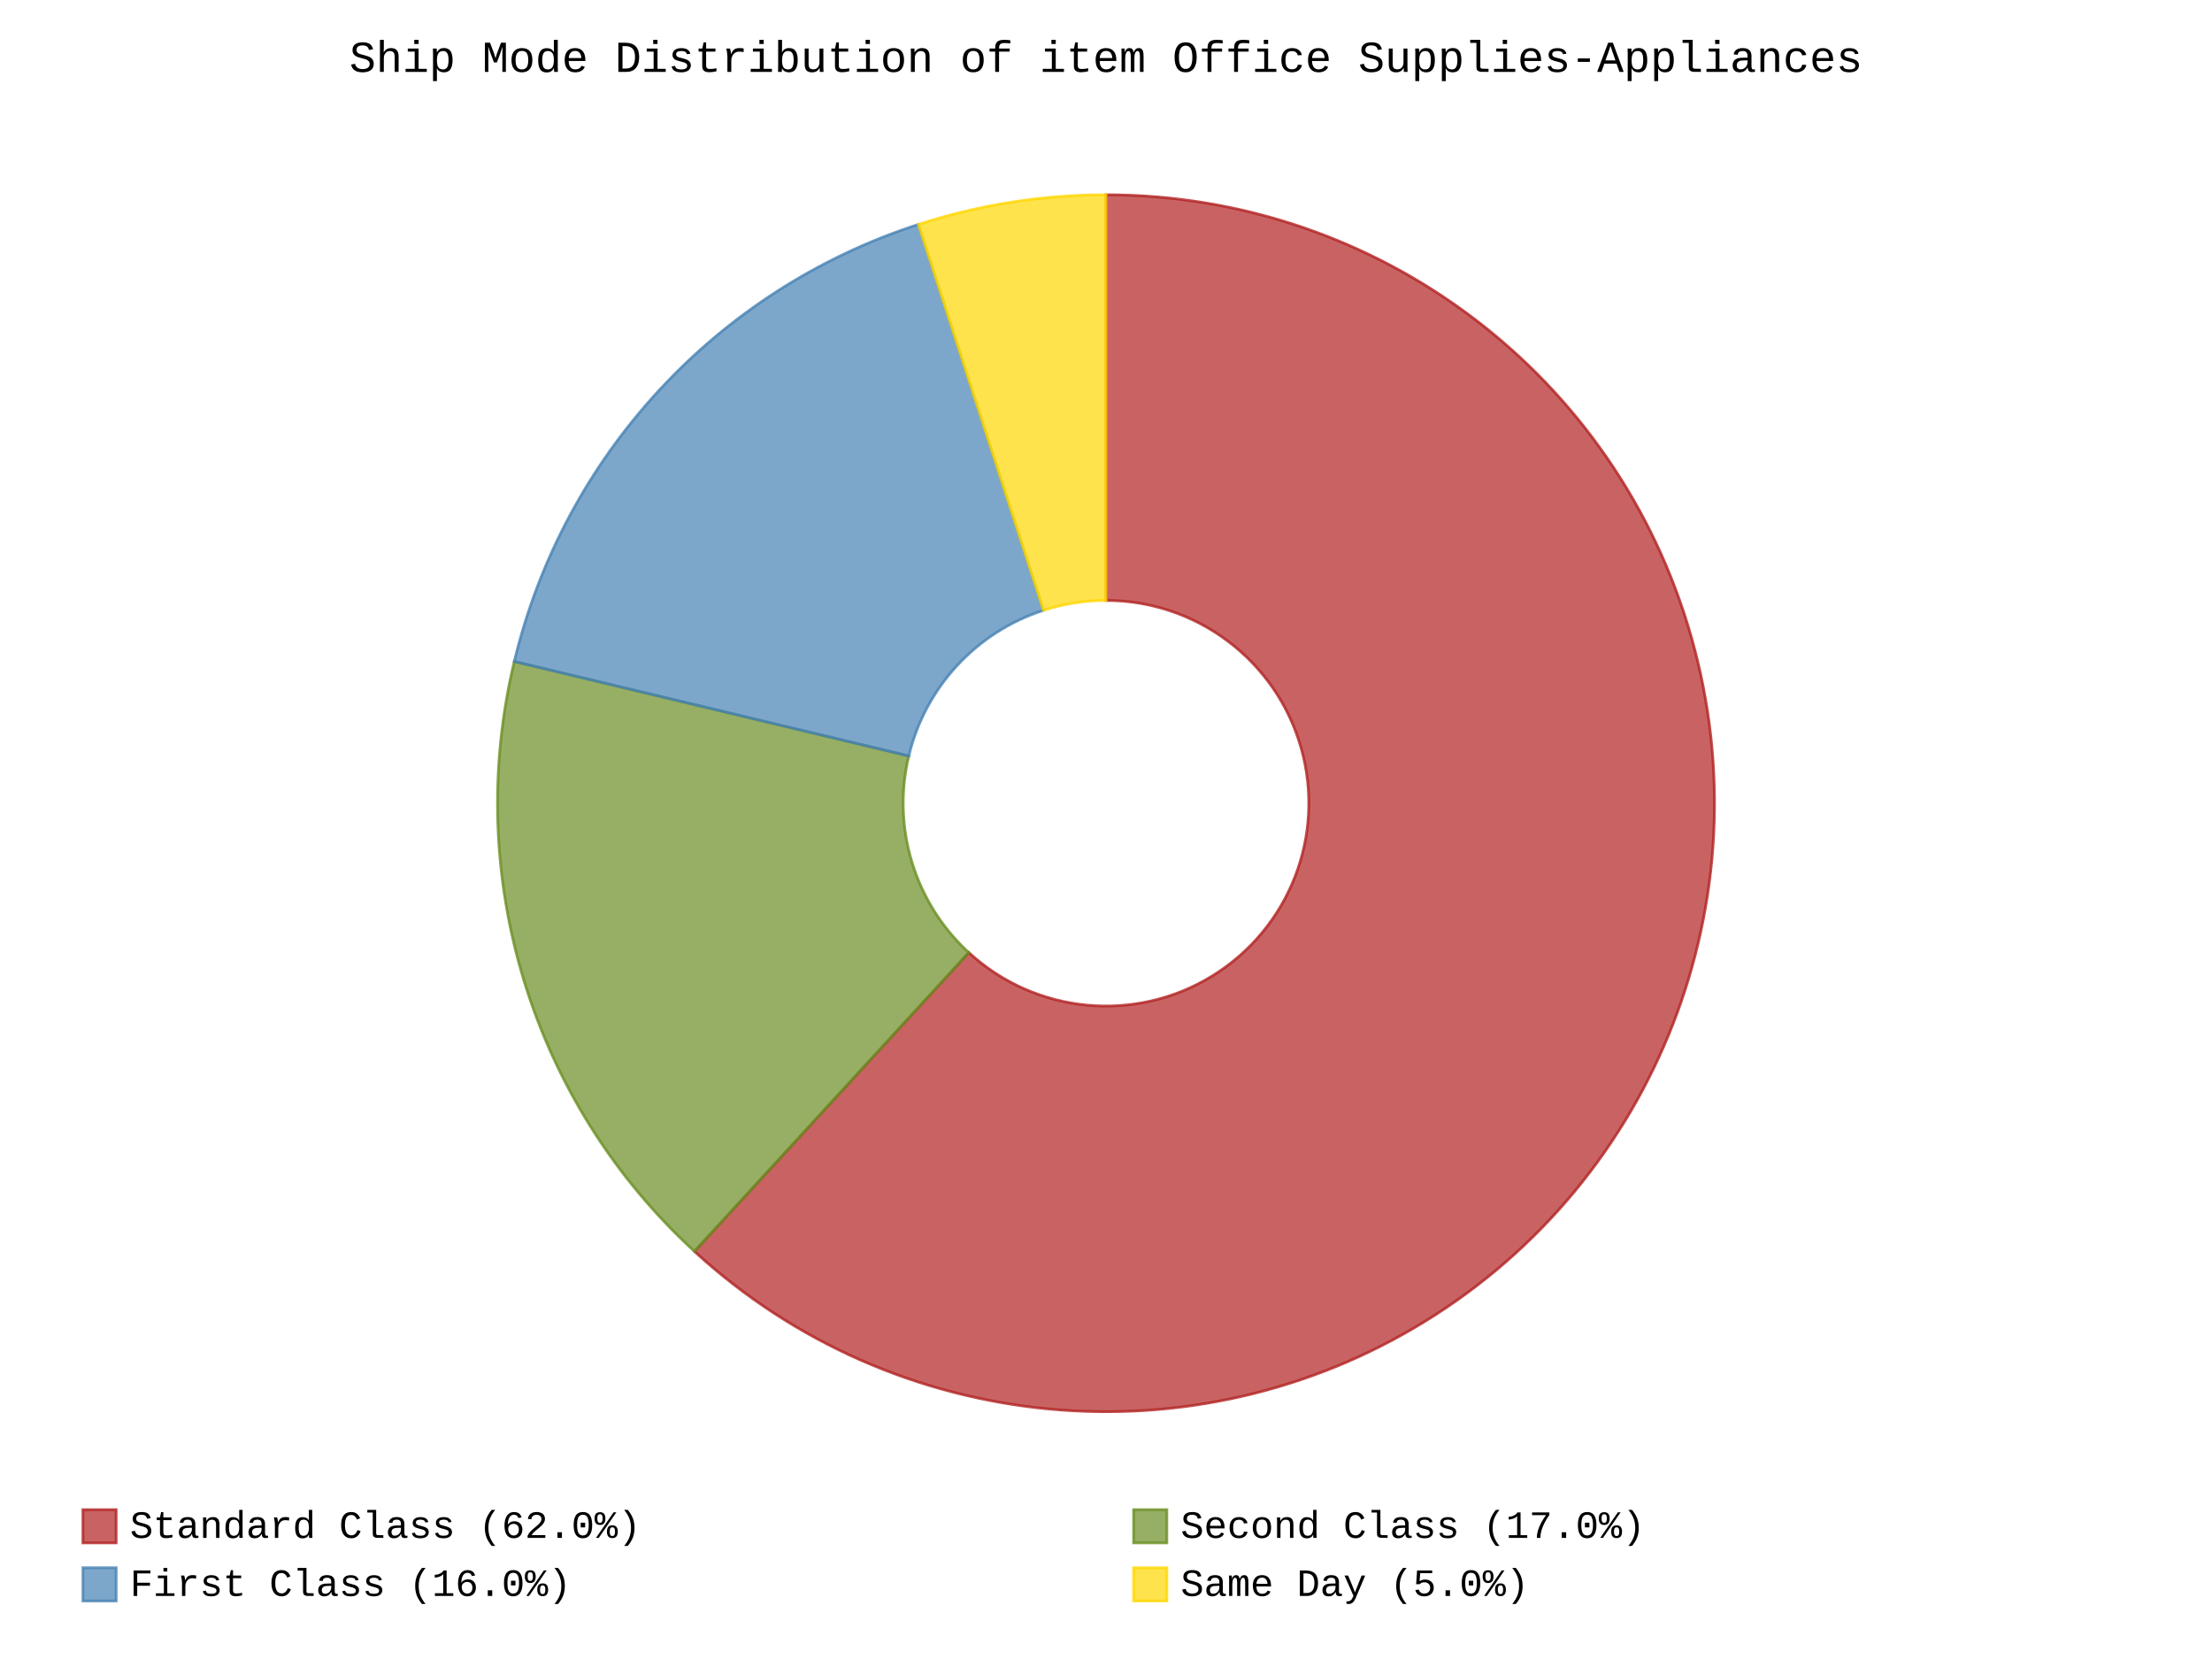
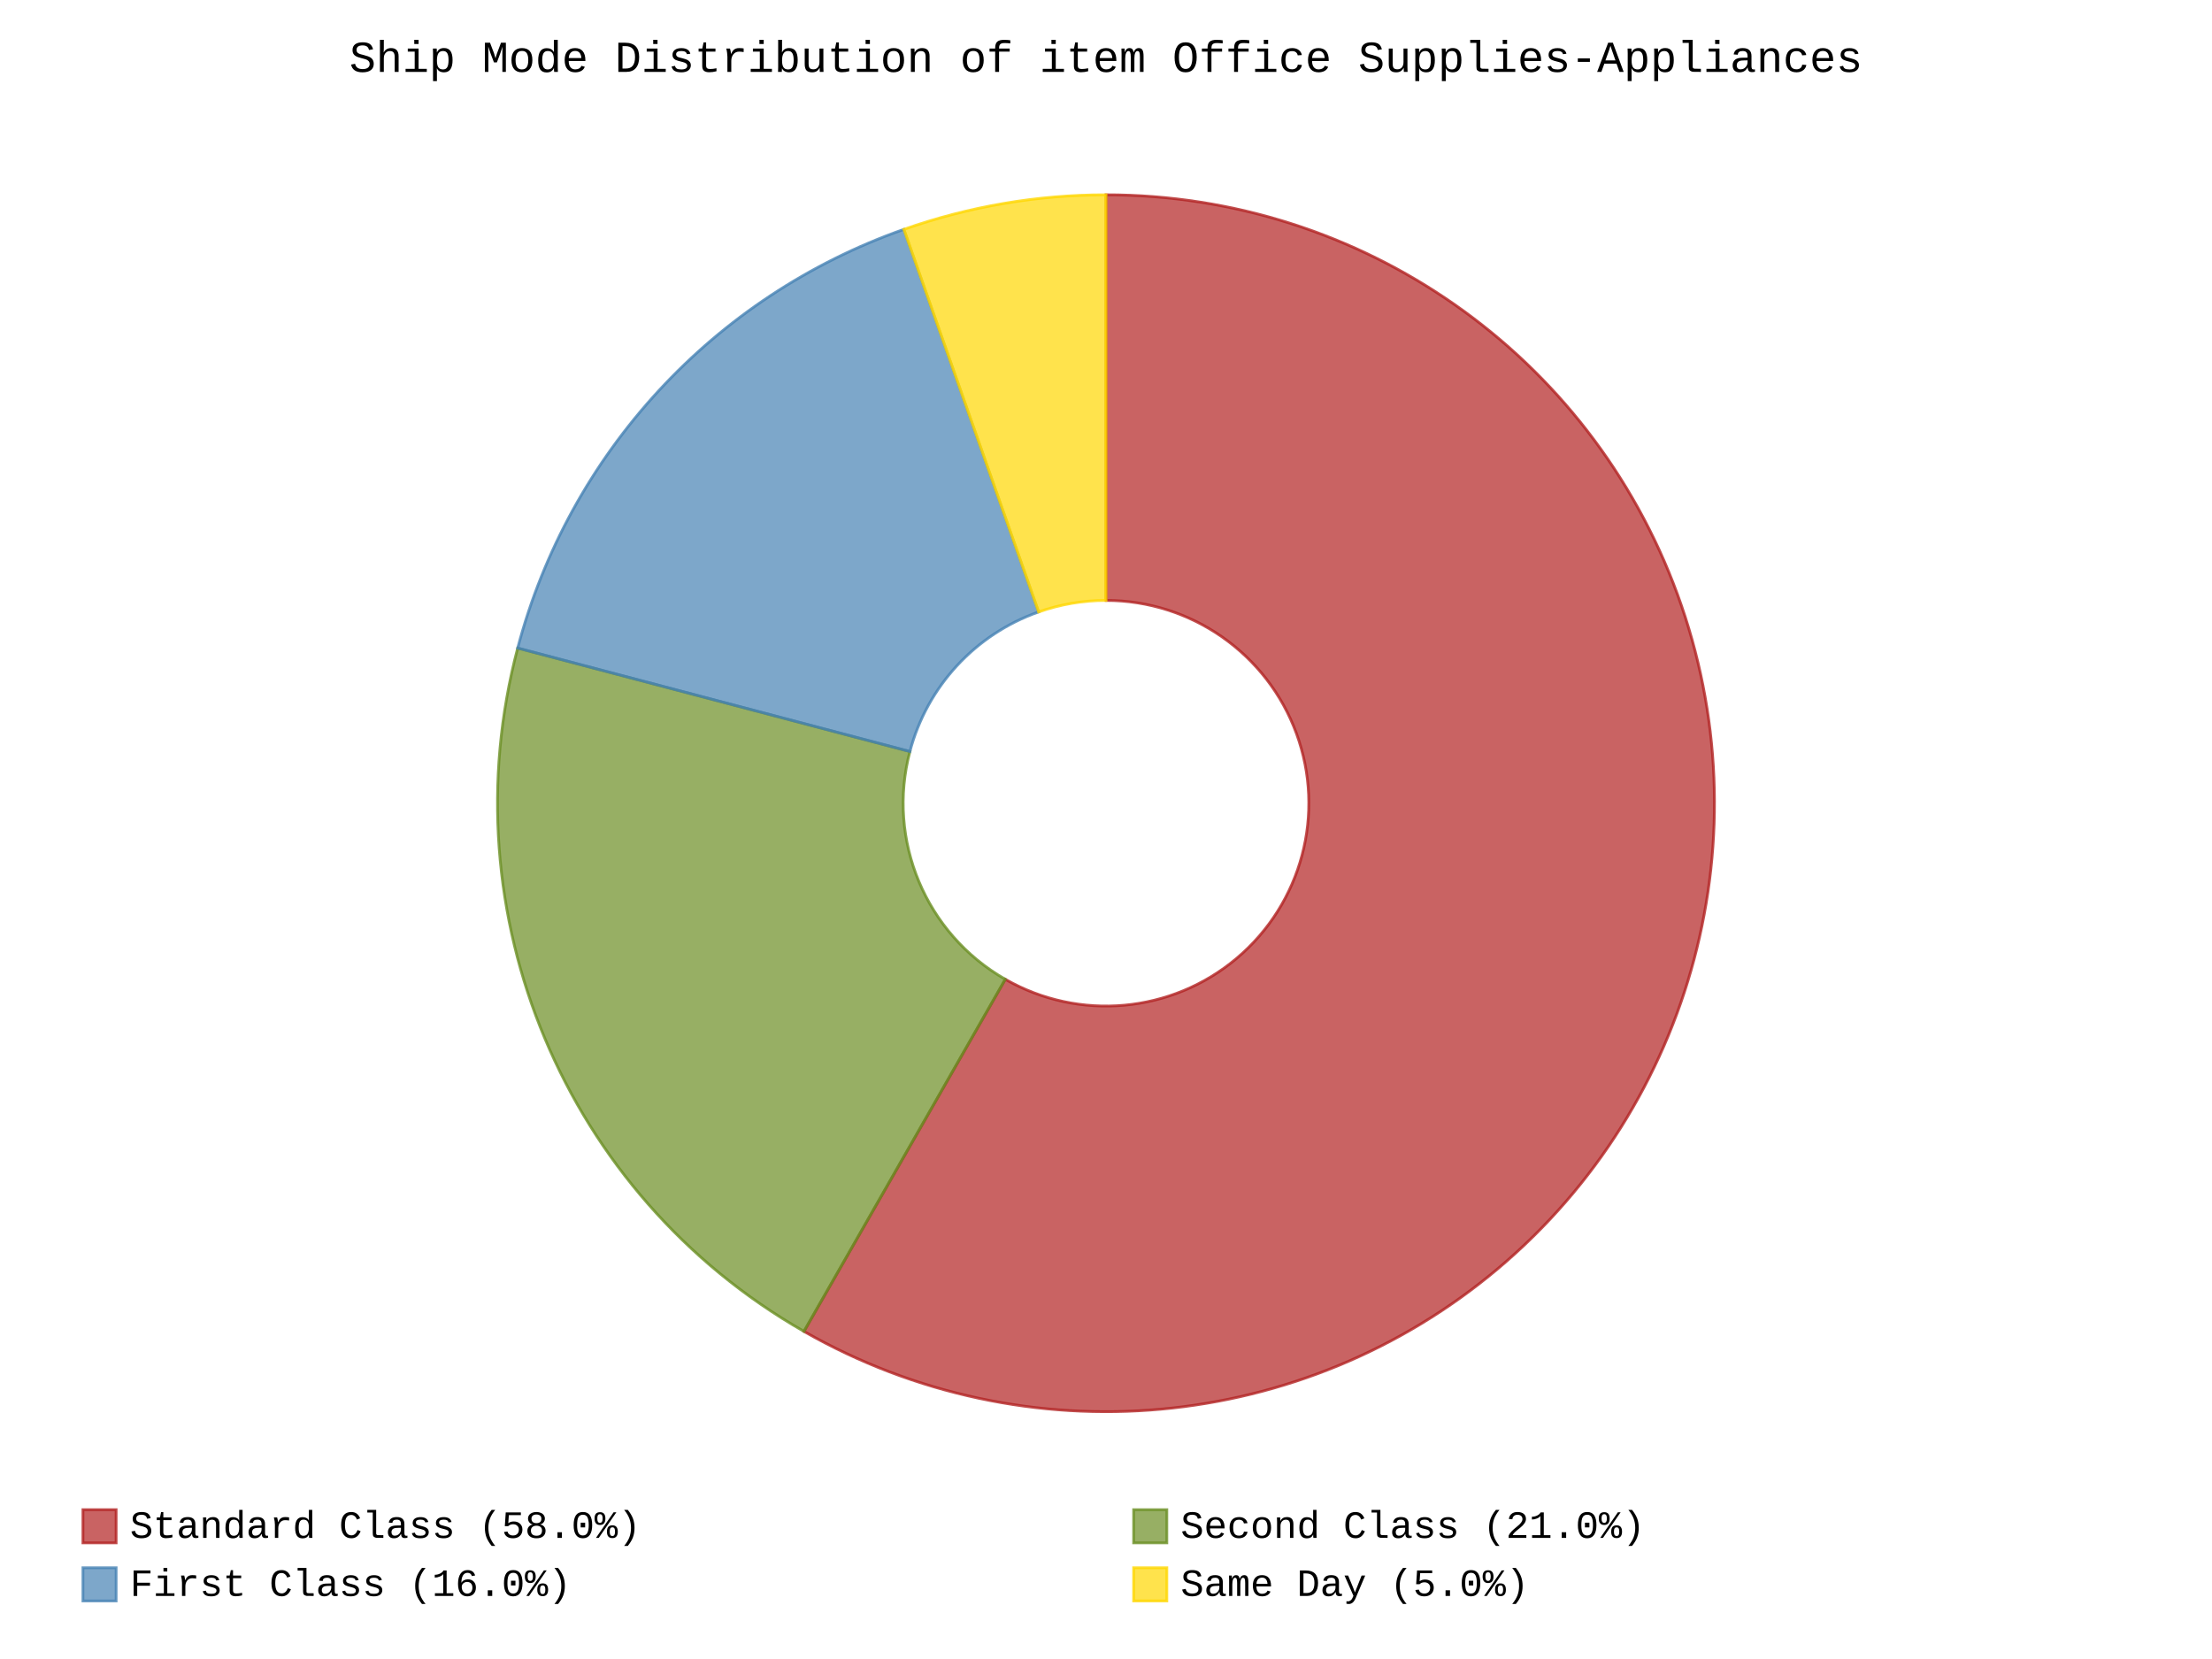
- <svg xmlns="http://www.w3.org/2000/svg" id="chart-bb203167-e38d-44b4-8d5a-d19edcd212e4" class="pygal-chart" viewBox="0 0 800 600">
+ <svg xmlns="http://www.w3.org/2000/svg" id="chart-c6cf7346-92bc-4a2c-ac09-1dcc63845ef9" class="pygal-chart" viewBox="0 0 800 600">
  <defs>
-     <style type="text/css">#chart-bb203167-e38d-44b4-8d5a-d19edcd212e4{-webkit-user-select:none;-webkit-font-smoothing:antialiased;font-family:Consolas,"Liberation Mono",Menlo,Courier,monospace}#chart-bb203167-e38d-44b4-8d5a-d19edcd212e4 .title{font-family:Consolas,"Liberation Mono",Menlo,Courier,monospace;font-size:16px}#chart-bb203167-e38d-44b4-8d5a-d19edcd212e4 .legends .legend text{font-family:Consolas,"Liberation Mono",Menlo,Courier,monospace;font-size:14px}#chart-bb203167-e38d-44b4-8d5a-d19edcd212e4 .axis text{font-family:Consolas,"Liberation Mono",Menlo,Courier,monospace;font-size:10px}#chart-bb203167-e38d-44b4-8d5a-d19edcd212e4 .axis text.major{font-family:Consolas,"Liberation Mono",Menlo,Courier,monospace;font-size:10px}#chart-bb203167-e38d-44b4-8d5a-d19edcd212e4 .text-overlay text.value{font-family:Consolas,"Liberation Mono",Menlo,Courier,monospace;font-size:16px}#chart-bb203167-e38d-44b4-8d5a-d19edcd212e4 .text-overlay text.label{font-family:Consolas,"Liberation Mono",Menlo,Courier,monospace;font-size:10px}#chart-bb203167-e38d-44b4-8d5a-d19edcd212e4 .tooltip{font-family:Consolas,"Liberation Mono",Menlo,Courier,monospace;font-size:14px}#chart-bb203167-e38d-44b4-8d5a-d19edcd212e4 text.no_data{font-family:Consolas,"Liberation Mono",Menlo,Courier,monospace;font-size:64px}
- #chart-bb203167-e38d-44b4-8d5a-d19edcd212e4{background-color:white}#chart-bb203167-e38d-44b4-8d5a-d19edcd212e4 path,#chart-bb203167-e38d-44b4-8d5a-d19edcd212e4 line,#chart-bb203167-e38d-44b4-8d5a-d19edcd212e4 rect,#chart-bb203167-e38d-44b4-8d5a-d19edcd212e4 circle{-webkit-transition:150ms;-moz-transition:150ms;transition:150ms}#chart-bb203167-e38d-44b4-8d5a-d19edcd212e4 .graph &gt; .background{fill:white}#chart-bb203167-e38d-44b4-8d5a-d19edcd212e4 .plot &gt; .background{fill:white}#chart-bb203167-e38d-44b4-8d5a-d19edcd212e4 .graph{fill:black}#chart-bb203167-e38d-44b4-8d5a-d19edcd212e4 text.no_data{fill:black}#chart-bb203167-e38d-44b4-8d5a-d19edcd212e4 .title{fill:black}#chart-bb203167-e38d-44b4-8d5a-d19edcd212e4 .legends .legend text{fill:black}#chart-bb203167-e38d-44b4-8d5a-d19edcd212e4 .legends .legend:hover text{fill:black}#chart-bb203167-e38d-44b4-8d5a-d19edcd212e4 .axis .line{stroke:black}#chart-bb203167-e38d-44b4-8d5a-d19edcd212e4 .axis .guide.line{stroke:#333333}#chart-bb203167-e38d-44b4-8d5a-d19edcd212e4 .axis .major.line{stroke:black}#chart-bb203167-e38d-44b4-8d5a-d19edcd212e4 .axis text.major{fill:black}#chart-bb203167-e38d-44b4-8d5a-d19edcd212e4 .axis.y .guides:hover .guide.line,#chart-bb203167-e38d-44b4-8d5a-d19edcd212e4 .line-graph .axis.x .guides:hover .guide.line,#chart-bb203167-e38d-44b4-8d5a-d19edcd212e4 .stackedline-graph .axis.x .guides:hover .guide.line,#chart-bb203167-e38d-44b4-8d5a-d19edcd212e4 .xy-graph .axis.x .guides:hover .guide.line{stroke:black}#chart-bb203167-e38d-44b4-8d5a-d19edcd212e4 .axis .guides:hover text{fill:black}#chart-bb203167-e38d-44b4-8d5a-d19edcd212e4 .reactive{fill-opacity:.7;stroke-opacity:.8;stroke-width:1}#chart-bb203167-e38d-44b4-8d5a-d19edcd212e4 .ci{stroke:black}#chart-bb203167-e38d-44b4-8d5a-d19edcd212e4 .reactive.active,#chart-bb203167-e38d-44b4-8d5a-d19edcd212e4 .active .reactive{fill-opacity:.8;stroke-opacity:.9;stroke-width:4}#chart-bb203167-e38d-44b4-8d5a-d19edcd212e4 .ci .reactive.active{stroke-width:1.5}#chart-bb203167-e38d-44b4-8d5a-d19edcd212e4 .series text{fill:black}#chart-bb203167-e38d-44b4-8d5a-d19edcd212e4 .tooltip rect{fill:white;stroke:black;-webkit-transition:opacity 150ms;-moz-transition:opacity 150ms;transition:opacity 150ms}#chart-bb203167-e38d-44b4-8d5a-d19edcd212e4 .tooltip .label{fill:black}#chart-bb203167-e38d-44b4-8d5a-d19edcd212e4 .tooltip .label{fill:black}#chart-bb203167-e38d-44b4-8d5a-d19edcd212e4 .tooltip .legend{font-size:.8em;fill:#333333}#chart-bb203167-e38d-44b4-8d5a-d19edcd212e4 .tooltip .x_label{font-size:.6em;fill:black}#chart-bb203167-e38d-44b4-8d5a-d19edcd212e4 .tooltip .xlink{font-size:.5em;text-decoration:underline}#chart-bb203167-e38d-44b4-8d5a-d19edcd212e4 .tooltip .value{font-size:1.5em}#chart-bb203167-e38d-44b4-8d5a-d19edcd212e4 .bound{font-size:.5em}#chart-bb203167-e38d-44b4-8d5a-d19edcd212e4 .max-value{font-size:.75em;fill:#333333}#chart-bb203167-e38d-44b4-8d5a-d19edcd212e4 .map-element{fill:white;stroke:#333333 !important}#chart-bb203167-e38d-44b4-8d5a-d19edcd212e4 .map-element .reactive{fill-opacity:inherit;stroke-opacity:inherit}#chart-bb203167-e38d-44b4-8d5a-d19edcd212e4 .color-0,#chart-bb203167-e38d-44b4-8d5a-d19edcd212e4 .color-0 a:visited{stroke:#B22222;fill:#B22222}#chart-bb203167-e38d-44b4-8d5a-d19edcd212e4 .color-1,#chart-bb203167-e38d-44b4-8d5a-d19edcd212e4 .color-1 a:visited{stroke:#6B8E23;fill:#6B8E23}#chart-bb203167-e38d-44b4-8d5a-d19edcd212e4 .color-2,#chart-bb203167-e38d-44b4-8d5a-d19edcd212e4 .color-2 a:visited{stroke:#4682B4;fill:#4682B4}#chart-bb203167-e38d-44b4-8d5a-d19edcd212e4 .color-3,#chart-bb203167-e38d-44b4-8d5a-d19edcd212e4 .color-3 a:visited{stroke:#FFD700;fill:#FFD700}#chart-bb203167-e38d-44b4-8d5a-d19edcd212e4 .text-overlay .color-0 text{fill:black}#chart-bb203167-e38d-44b4-8d5a-d19edcd212e4 .text-overlay .color-1 text{fill:black}#chart-bb203167-e38d-44b4-8d5a-d19edcd212e4 .text-overlay .color-2 text{fill:black}#chart-bb203167-e38d-44b4-8d5a-d19edcd212e4 .text-overlay .color-3 text{fill:black}
- #chart-bb203167-e38d-44b4-8d5a-d19edcd212e4 text.no_data{text-anchor:middle}#chart-bb203167-e38d-44b4-8d5a-d19edcd212e4 .guide.line{fill:none}#chart-bb203167-e38d-44b4-8d5a-d19edcd212e4 .centered{text-anchor:middle}#chart-bb203167-e38d-44b4-8d5a-d19edcd212e4 .title{text-anchor:middle}#chart-bb203167-e38d-44b4-8d5a-d19edcd212e4 .legends .legend text{fill-opacity:1}#chart-bb203167-e38d-44b4-8d5a-d19edcd212e4 .axis.x text{text-anchor:middle}#chart-bb203167-e38d-44b4-8d5a-d19edcd212e4 .axis.x:not(.web) text[transform]{text-anchor:start}#chart-bb203167-e38d-44b4-8d5a-d19edcd212e4 .axis.x:not(.web) text[transform].backwards{text-anchor:end}#chart-bb203167-e38d-44b4-8d5a-d19edcd212e4 .axis.y text{text-anchor:end}#chart-bb203167-e38d-44b4-8d5a-d19edcd212e4 .axis.y text[transform].backwards{text-anchor:start}#chart-bb203167-e38d-44b4-8d5a-d19edcd212e4 .axis.y2 text{text-anchor:start}#chart-bb203167-e38d-44b4-8d5a-d19edcd212e4 .axis.y2 text[transform].backwards{text-anchor:end}#chart-bb203167-e38d-44b4-8d5a-d19edcd212e4 .axis .guide.line{stroke-dasharray:4,4;stroke:black}#chart-bb203167-e38d-44b4-8d5a-d19edcd212e4 .axis .major.guide.line{stroke-dasharray:6,6;stroke:black}#chart-bb203167-e38d-44b4-8d5a-d19edcd212e4 .horizontal .axis.y .guide.line,#chart-bb203167-e38d-44b4-8d5a-d19edcd212e4 .horizontal .axis.y2 .guide.line,#chart-bb203167-e38d-44b4-8d5a-d19edcd212e4 .vertical .axis.x .guide.line{opacity:0}#chart-bb203167-e38d-44b4-8d5a-d19edcd212e4 .horizontal .axis.always_show .guide.line,#chart-bb203167-e38d-44b4-8d5a-d19edcd212e4 .vertical .axis.always_show .guide.line{opacity:1 !important}#chart-bb203167-e38d-44b4-8d5a-d19edcd212e4 .axis.y .guides:hover .guide.line,#chart-bb203167-e38d-44b4-8d5a-d19edcd212e4 .axis.y2 .guides:hover .guide.line,#chart-bb203167-e38d-44b4-8d5a-d19edcd212e4 .axis.x .guides:hover .guide.line{opacity:1}#chart-bb203167-e38d-44b4-8d5a-d19edcd212e4 .axis .guides:hover text{opacity:1}#chart-bb203167-e38d-44b4-8d5a-d19edcd212e4 .nofill{fill:none}#chart-bb203167-e38d-44b4-8d5a-d19edcd212e4 .subtle-fill{fill-opacity:.2}#chart-bb203167-e38d-44b4-8d5a-d19edcd212e4 .dot{stroke-width:1px;fill-opacity:1;stroke-opacity:1}#chart-bb203167-e38d-44b4-8d5a-d19edcd212e4 .dot.active{stroke-width:5px}#chart-bb203167-e38d-44b4-8d5a-d19edcd212e4 .dot.negative{fill:transparent}#chart-bb203167-e38d-44b4-8d5a-d19edcd212e4 text,#chart-bb203167-e38d-44b4-8d5a-d19edcd212e4 tspan{stroke:none !important}#chart-bb203167-e38d-44b4-8d5a-d19edcd212e4 .series text.active{opacity:1}#chart-bb203167-e38d-44b4-8d5a-d19edcd212e4 .tooltip rect{fill-opacity:.95;stroke-width:.5}#chart-bb203167-e38d-44b4-8d5a-d19edcd212e4 .tooltip text{fill-opacity:1}#chart-bb203167-e38d-44b4-8d5a-d19edcd212e4 .showable{visibility:hidden}#chart-bb203167-e38d-44b4-8d5a-d19edcd212e4 .showable.shown{visibility:visible}#chart-bb203167-e38d-44b4-8d5a-d19edcd212e4 .gauge-background{fill:rgba(229,229,229,1);stroke:none}#chart-bb203167-e38d-44b4-8d5a-d19edcd212e4 .bg-lines{stroke:white;stroke-width:2px}</style>
+     <style type="text/css">#chart-c6cf7346-92bc-4a2c-ac09-1dcc63845ef9{-webkit-user-select:none;-webkit-font-smoothing:antialiased;font-family:Consolas,"Liberation Mono",Menlo,Courier,monospace}#chart-c6cf7346-92bc-4a2c-ac09-1dcc63845ef9 .title{font-family:Consolas,"Liberation Mono",Menlo,Courier,monospace;font-size:16px}#chart-c6cf7346-92bc-4a2c-ac09-1dcc63845ef9 .legends .legend text{font-family:Consolas,"Liberation Mono",Menlo,Courier,monospace;font-size:14px}#chart-c6cf7346-92bc-4a2c-ac09-1dcc63845ef9 .axis text{font-family:Consolas,"Liberation Mono",Menlo,Courier,monospace;font-size:10px}#chart-c6cf7346-92bc-4a2c-ac09-1dcc63845ef9 .axis text.major{font-family:Consolas,"Liberation Mono",Menlo,Courier,monospace;font-size:10px}#chart-c6cf7346-92bc-4a2c-ac09-1dcc63845ef9 .text-overlay text.value{font-family:Consolas,"Liberation Mono",Menlo,Courier,monospace;font-size:16px}#chart-c6cf7346-92bc-4a2c-ac09-1dcc63845ef9 .text-overlay text.label{font-family:Consolas,"Liberation Mono",Menlo,Courier,monospace;font-size:10px}#chart-c6cf7346-92bc-4a2c-ac09-1dcc63845ef9 .tooltip{font-family:Consolas,"Liberation Mono",Menlo,Courier,monospace;font-size:14px}#chart-c6cf7346-92bc-4a2c-ac09-1dcc63845ef9 text.no_data{font-family:Consolas,"Liberation Mono",Menlo,Courier,monospace;font-size:64px}
+ #chart-c6cf7346-92bc-4a2c-ac09-1dcc63845ef9{background-color:white}#chart-c6cf7346-92bc-4a2c-ac09-1dcc63845ef9 path,#chart-c6cf7346-92bc-4a2c-ac09-1dcc63845ef9 line,#chart-c6cf7346-92bc-4a2c-ac09-1dcc63845ef9 rect,#chart-c6cf7346-92bc-4a2c-ac09-1dcc63845ef9 circle{-webkit-transition:150ms;-moz-transition:150ms;transition:150ms}#chart-c6cf7346-92bc-4a2c-ac09-1dcc63845ef9 .graph &gt; .background{fill:white}#chart-c6cf7346-92bc-4a2c-ac09-1dcc63845ef9 .plot &gt; .background{fill:white}#chart-c6cf7346-92bc-4a2c-ac09-1dcc63845ef9 .graph{fill:black}#chart-c6cf7346-92bc-4a2c-ac09-1dcc63845ef9 text.no_data{fill:black}#chart-c6cf7346-92bc-4a2c-ac09-1dcc63845ef9 .title{fill:black}#chart-c6cf7346-92bc-4a2c-ac09-1dcc63845ef9 .legends .legend text{fill:black}#chart-c6cf7346-92bc-4a2c-ac09-1dcc63845ef9 .legends .legend:hover text{fill:black}#chart-c6cf7346-92bc-4a2c-ac09-1dcc63845ef9 .axis .line{stroke:black}#chart-c6cf7346-92bc-4a2c-ac09-1dcc63845ef9 .axis .guide.line{stroke:#333333}#chart-c6cf7346-92bc-4a2c-ac09-1dcc63845ef9 .axis .major.line{stroke:black}#chart-c6cf7346-92bc-4a2c-ac09-1dcc63845ef9 .axis text.major{fill:black}#chart-c6cf7346-92bc-4a2c-ac09-1dcc63845ef9 .axis.y .guides:hover .guide.line,#chart-c6cf7346-92bc-4a2c-ac09-1dcc63845ef9 .line-graph .axis.x .guides:hover .guide.line,#chart-c6cf7346-92bc-4a2c-ac09-1dcc63845ef9 .stackedline-graph .axis.x .guides:hover .guide.line,#chart-c6cf7346-92bc-4a2c-ac09-1dcc63845ef9 .xy-graph .axis.x .guides:hover .guide.line{stroke:black}#chart-c6cf7346-92bc-4a2c-ac09-1dcc63845ef9 .axis .guides:hover text{fill:black}#chart-c6cf7346-92bc-4a2c-ac09-1dcc63845ef9 .reactive{fill-opacity:.7;stroke-opacity:.8;stroke-width:1}#chart-c6cf7346-92bc-4a2c-ac09-1dcc63845ef9 .ci{stroke:black}#chart-c6cf7346-92bc-4a2c-ac09-1dcc63845ef9 .reactive.active,#chart-c6cf7346-92bc-4a2c-ac09-1dcc63845ef9 .active .reactive{fill-opacity:.8;stroke-opacity:.9;stroke-width:4}#chart-c6cf7346-92bc-4a2c-ac09-1dcc63845ef9 .ci .reactive.active{stroke-width:1.5}#chart-c6cf7346-92bc-4a2c-ac09-1dcc63845ef9 .series text{fill:black}#chart-c6cf7346-92bc-4a2c-ac09-1dcc63845ef9 .tooltip rect{fill:white;stroke:black;-webkit-transition:opacity 150ms;-moz-transition:opacity 150ms;transition:opacity 150ms}#chart-c6cf7346-92bc-4a2c-ac09-1dcc63845ef9 .tooltip .label{fill:black}#chart-c6cf7346-92bc-4a2c-ac09-1dcc63845ef9 .tooltip .label{fill:black}#chart-c6cf7346-92bc-4a2c-ac09-1dcc63845ef9 .tooltip .legend{font-size:.8em;fill:#333333}#chart-c6cf7346-92bc-4a2c-ac09-1dcc63845ef9 .tooltip .x_label{font-size:.6em;fill:black}#chart-c6cf7346-92bc-4a2c-ac09-1dcc63845ef9 .tooltip .xlink{font-size:.5em;text-decoration:underline}#chart-c6cf7346-92bc-4a2c-ac09-1dcc63845ef9 .tooltip .value{font-size:1.5em}#chart-c6cf7346-92bc-4a2c-ac09-1dcc63845ef9 .bound{font-size:.5em}#chart-c6cf7346-92bc-4a2c-ac09-1dcc63845ef9 .max-value{font-size:.75em;fill:#333333}#chart-c6cf7346-92bc-4a2c-ac09-1dcc63845ef9 .map-element{fill:white;stroke:#333333 !important}#chart-c6cf7346-92bc-4a2c-ac09-1dcc63845ef9 .map-element .reactive{fill-opacity:inherit;stroke-opacity:inherit}#chart-c6cf7346-92bc-4a2c-ac09-1dcc63845ef9 .color-0,#chart-c6cf7346-92bc-4a2c-ac09-1dcc63845ef9 .color-0 a:visited{stroke:#B22222;fill:#B22222}#chart-c6cf7346-92bc-4a2c-ac09-1dcc63845ef9 .color-1,#chart-c6cf7346-92bc-4a2c-ac09-1dcc63845ef9 .color-1 a:visited{stroke:#6B8E23;fill:#6B8E23}#chart-c6cf7346-92bc-4a2c-ac09-1dcc63845ef9 .color-2,#chart-c6cf7346-92bc-4a2c-ac09-1dcc63845ef9 .color-2 a:visited{stroke:#4682B4;fill:#4682B4}#chart-c6cf7346-92bc-4a2c-ac09-1dcc63845ef9 .color-3,#chart-c6cf7346-92bc-4a2c-ac09-1dcc63845ef9 .color-3 a:visited{stroke:#FFD700;fill:#FFD700}#chart-c6cf7346-92bc-4a2c-ac09-1dcc63845ef9 .text-overlay .color-0 text{fill:black}#chart-c6cf7346-92bc-4a2c-ac09-1dcc63845ef9 .text-overlay .color-1 text{fill:black}#chart-c6cf7346-92bc-4a2c-ac09-1dcc63845ef9 .text-overlay .color-2 text{fill:black}#chart-c6cf7346-92bc-4a2c-ac09-1dcc63845ef9 .text-overlay .color-3 text{fill:black}
+ #chart-c6cf7346-92bc-4a2c-ac09-1dcc63845ef9 text.no_data{text-anchor:middle}#chart-c6cf7346-92bc-4a2c-ac09-1dcc63845ef9 .guide.line{fill:none}#chart-c6cf7346-92bc-4a2c-ac09-1dcc63845ef9 .centered{text-anchor:middle}#chart-c6cf7346-92bc-4a2c-ac09-1dcc63845ef9 .title{text-anchor:middle}#chart-c6cf7346-92bc-4a2c-ac09-1dcc63845ef9 .legends .legend text{fill-opacity:1}#chart-c6cf7346-92bc-4a2c-ac09-1dcc63845ef9 .axis.x text{text-anchor:middle}#chart-c6cf7346-92bc-4a2c-ac09-1dcc63845ef9 .axis.x:not(.web) text[transform]{text-anchor:start}#chart-c6cf7346-92bc-4a2c-ac09-1dcc63845ef9 .axis.x:not(.web) text[transform].backwards{text-anchor:end}#chart-c6cf7346-92bc-4a2c-ac09-1dcc63845ef9 .axis.y text{text-anchor:end}#chart-c6cf7346-92bc-4a2c-ac09-1dcc63845ef9 .axis.y text[transform].backwards{text-anchor:start}#chart-c6cf7346-92bc-4a2c-ac09-1dcc63845ef9 .axis.y2 text{text-anchor:start}#chart-c6cf7346-92bc-4a2c-ac09-1dcc63845ef9 .axis.y2 text[transform].backwards{text-anchor:end}#chart-c6cf7346-92bc-4a2c-ac09-1dcc63845ef9 .axis .guide.line{stroke-dasharray:4,4;stroke:black}#chart-c6cf7346-92bc-4a2c-ac09-1dcc63845ef9 .axis .major.guide.line{stroke-dasharray:6,6;stroke:black}#chart-c6cf7346-92bc-4a2c-ac09-1dcc63845ef9 .horizontal .axis.y .guide.line,#chart-c6cf7346-92bc-4a2c-ac09-1dcc63845ef9 .horizontal .axis.y2 .guide.line,#chart-c6cf7346-92bc-4a2c-ac09-1dcc63845ef9 .vertical .axis.x .guide.line{opacity:0}#chart-c6cf7346-92bc-4a2c-ac09-1dcc63845ef9 .horizontal .axis.always_show .guide.line,#chart-c6cf7346-92bc-4a2c-ac09-1dcc63845ef9 .vertical .axis.always_show .guide.line{opacity:1 !important}#chart-c6cf7346-92bc-4a2c-ac09-1dcc63845ef9 .axis.y .guides:hover .guide.line,#chart-c6cf7346-92bc-4a2c-ac09-1dcc63845ef9 .axis.y2 .guides:hover .guide.line,#chart-c6cf7346-92bc-4a2c-ac09-1dcc63845ef9 .axis.x .guides:hover .guide.line{opacity:1}#chart-c6cf7346-92bc-4a2c-ac09-1dcc63845ef9 .axis .guides:hover text{opacity:1}#chart-c6cf7346-92bc-4a2c-ac09-1dcc63845ef9 .nofill{fill:none}#chart-c6cf7346-92bc-4a2c-ac09-1dcc63845ef9 .subtle-fill{fill-opacity:.2}#chart-c6cf7346-92bc-4a2c-ac09-1dcc63845ef9 .dot{stroke-width:1px;fill-opacity:1;stroke-opacity:1}#chart-c6cf7346-92bc-4a2c-ac09-1dcc63845ef9 .dot.active{stroke-width:5px}#chart-c6cf7346-92bc-4a2c-ac09-1dcc63845ef9 .dot.negative{fill:transparent}#chart-c6cf7346-92bc-4a2c-ac09-1dcc63845ef9 text,#chart-c6cf7346-92bc-4a2c-ac09-1dcc63845ef9 tspan{stroke:none !important}#chart-c6cf7346-92bc-4a2c-ac09-1dcc63845ef9 .series text.active{opacity:1}#chart-c6cf7346-92bc-4a2c-ac09-1dcc63845ef9 .tooltip rect{fill-opacity:.95;stroke-width:.5}#chart-c6cf7346-92bc-4a2c-ac09-1dcc63845ef9 .tooltip text{fill-opacity:1}#chart-c6cf7346-92bc-4a2c-ac09-1dcc63845ef9 .showable{visibility:hidden}#chart-c6cf7346-92bc-4a2c-ac09-1dcc63845ef9 .showable.shown{visibility:visible}#chart-c6cf7346-92bc-4a2c-ac09-1dcc63845ef9 .gauge-background{fill:rgba(229,229,229,1);stroke:none}#chart-c6cf7346-92bc-4a2c-ac09-1dcc63845ef9 .bg-lines{stroke:white;stroke-width:2px}</style>
  </defs>
  <g class="graph pie-graph vertical">
    <rect x="0" y="0" width="800" height="600" class="background" />
    <g transform="translate(20, 46)" class="plot">
      <rect x="0" y="0" width="760" height="489.0" class="background" />
      <g class="series serie-0 color-0">
        <g class="slices">
          <g class="slice">
-             <path d="M380 24.45 A220.05 220.05 0 1 1 231.168 406.583 L330.389 298.528 A73.35 73.35 0 1 0 380 171.15 z" class="slice reactive tooltip-trigger" />
+             <path d="M380 24.45 A220.05 220.05 0 1 1 270.762 435.521 L343.587 308.174 A73.35 73.35 0 1 0 380 171.15 z" class="slice reactive tooltip-trigger" />
          </g>
        </g>
      </g>
      <g class="series serie-1 color-1">
        <g class="slices">
          <g class="slice">
-             <path d="M231.168 406.583 A220.05 220.05 0 0 1 166.004 193.24 L308.668 227.413 A73.35 73.35 0 0 0 330.389 298.528 z" class="slice reactive tooltip-trigger" />
+             <path d="M270.762 435.521 A220.05 220.05 0 0 1 167.224 188.39 L309.075 225.797 A73.35 73.35 0 0 0 343.587 308.174 z" class="slice reactive tooltip-trigger" />
          </g>
        </g>
      </g>
      <g class="series serie-2 color-2">
        <g class="slices">
          <g class="slice">
-             <path d="M166.004 193.24 A220.05 220.05 0 0 1 312.143 35.174 L357.381 174.725 A73.35 73.35 0 0 0 308.668 227.413 z" class="slice reactive tooltip-trigger" />
+             <path d="M167.224 188.39 A220.05 220.05 0 0 1 306.885 36.952 L355.628 175.317 A73.35 73.35 0 0 0 309.075 225.797 z" class="slice reactive tooltip-trigger" />
          </g>
        </g>
      </g>
      <g class="series serie-3 color-3">
        <g class="slices">
          <g class="slice">
-             <path d="M312.143 35.174 A220.05 220.05 0 0 1 380 24.45 L380 171.15 A73.35 73.35 0 0 0 357.381 174.725 z" class="slice reactive tooltip-trigger" />
+             <path d="M306.885 36.952 A220.05 220.05 0 0 1 380 24.45 L380 171.15 A73.35 73.35 0 0 0 355.628 175.317 z" class="slice reactive tooltip-trigger" />
          </g>
        </g>
      </g>
    </g>
    <g class="titles">
      <text x="400.0" y="26" class="title plot_title">Ship Mode Distribution of item Office Supplies-Appliances</text>
    </g>
    <g transform="translate(20, 46)" class="plot overlay">
      <g class="series serie-0 color-0" />
      <g class="series serie-1 color-1" />
      <g class="series serie-2 color-2" />
      <g class="series serie-3 color-3" />
    </g>
    <g transform="translate(20, 46)" class="plot text-overlay">
      <g class="series serie-0 color-0" />
      <g class="series serie-1 color-1" />
      <g class="series serie-2 color-2" />
      <g class="series serie-3 color-3" />
    </g>
    <g transform="translate(20, 46)" class="plot tooltip-overlay">
      <g transform="translate(0 0)" style="opacity: 0" class="tooltip">
        <rect rx="0" ry="0" width="0" height="0" class="tooltip-box" />
        <g class="text" />
      </g>
    </g>
    <g transform="translate(30, 545)" class="legends">
      <g id="activate-serie-0" class="legend reactive activate-serie">
        <rect x="0.0" y="1.0" width="12" height="12" class="color-0 reactive" />
-         <text x="17.0" y="11.2">Standard Class (62.0%)</text>
+         <text x="17.0" y="11.2">Standard Class (58.0%)</text>
      </g>
      <g id="activate-serie-1" class="legend reactive activate-serie">
        <rect x="380.0" y="1.0" width="12" height="12" class="color-1 reactive" />
-         <text x="397.0" y="11.2">Second Class (17.0%)</text>
+         <text x="397.0" y="11.2">Second Class (21.0%)</text>
      </g>
      <g id="activate-serie-2" class="legend reactive activate-serie">
        <rect x="0.0" y="22.0" width="12" height="12" class="color-2 reactive" />
        <text x="17.0" y="32.2">First Class (16.0%)</text>
      </g>
      <g id="activate-serie-3" class="legend reactive activate-serie">
        <rect x="380.0" y="22.0" width="12" height="12" class="color-3 reactive" />
        <text x="397.0" y="32.2">Same Day (5.0%)</text>
      </g>
    </g>
  </g>
</svg>
